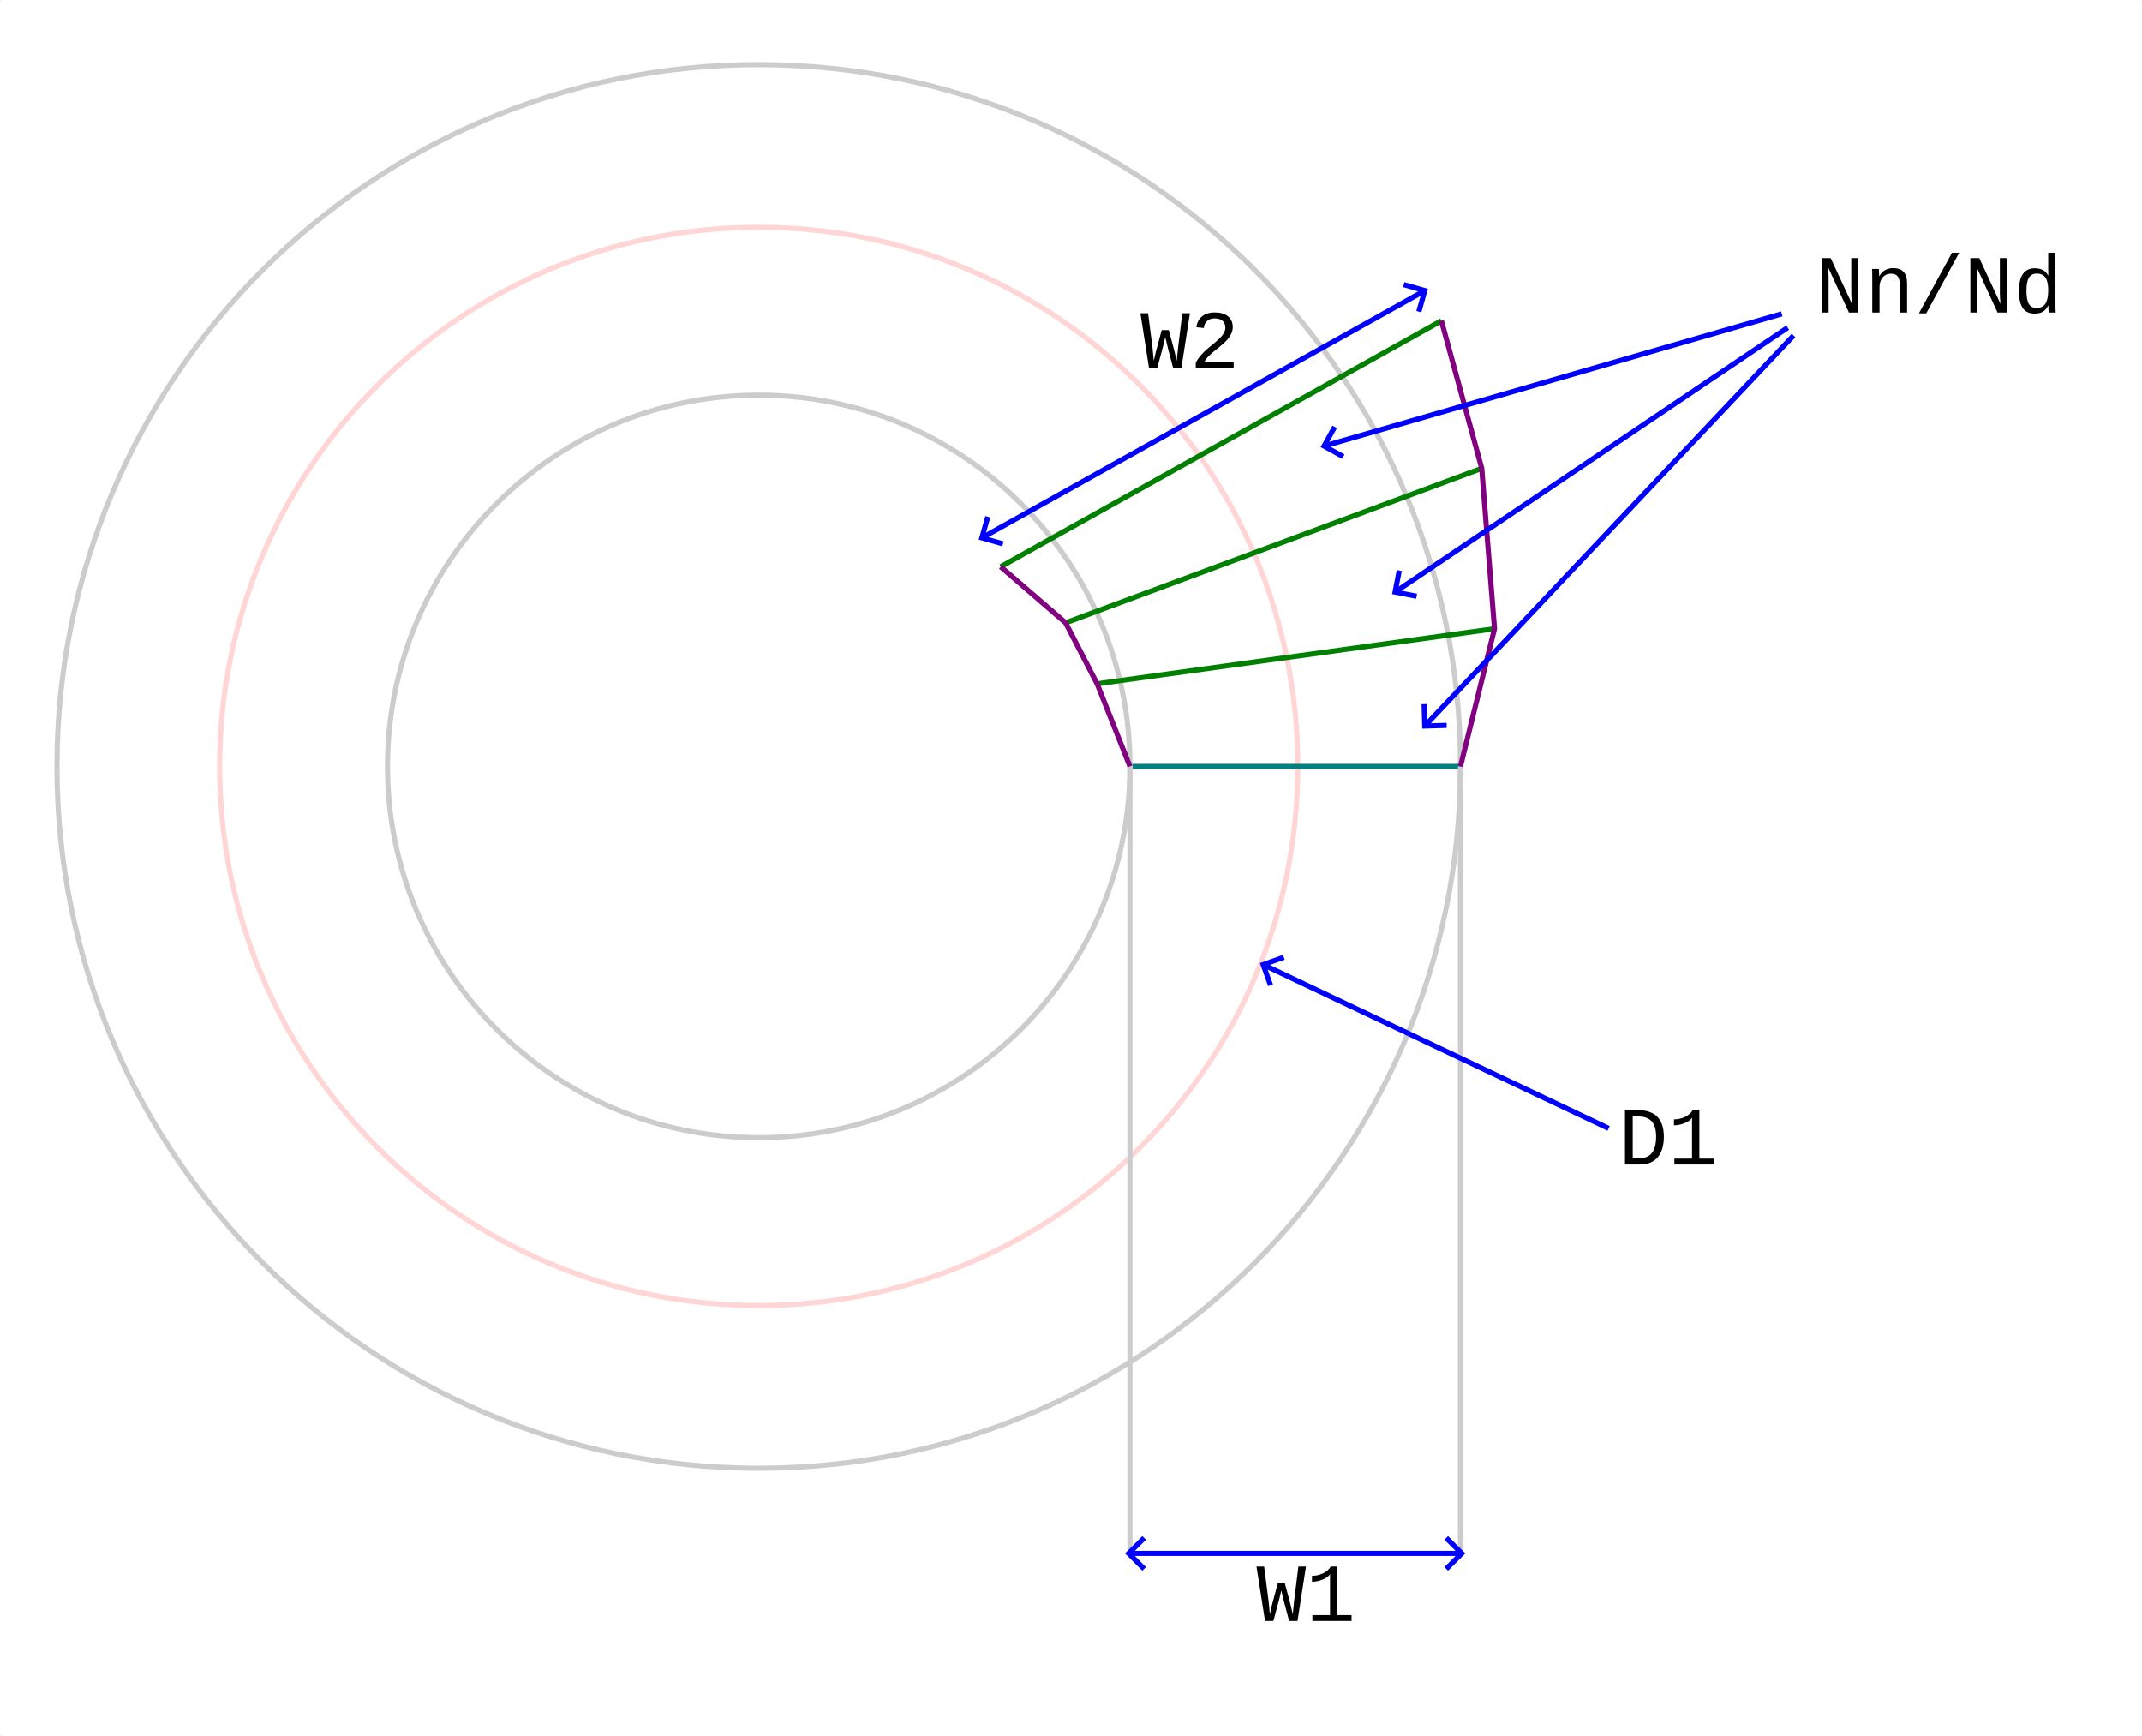
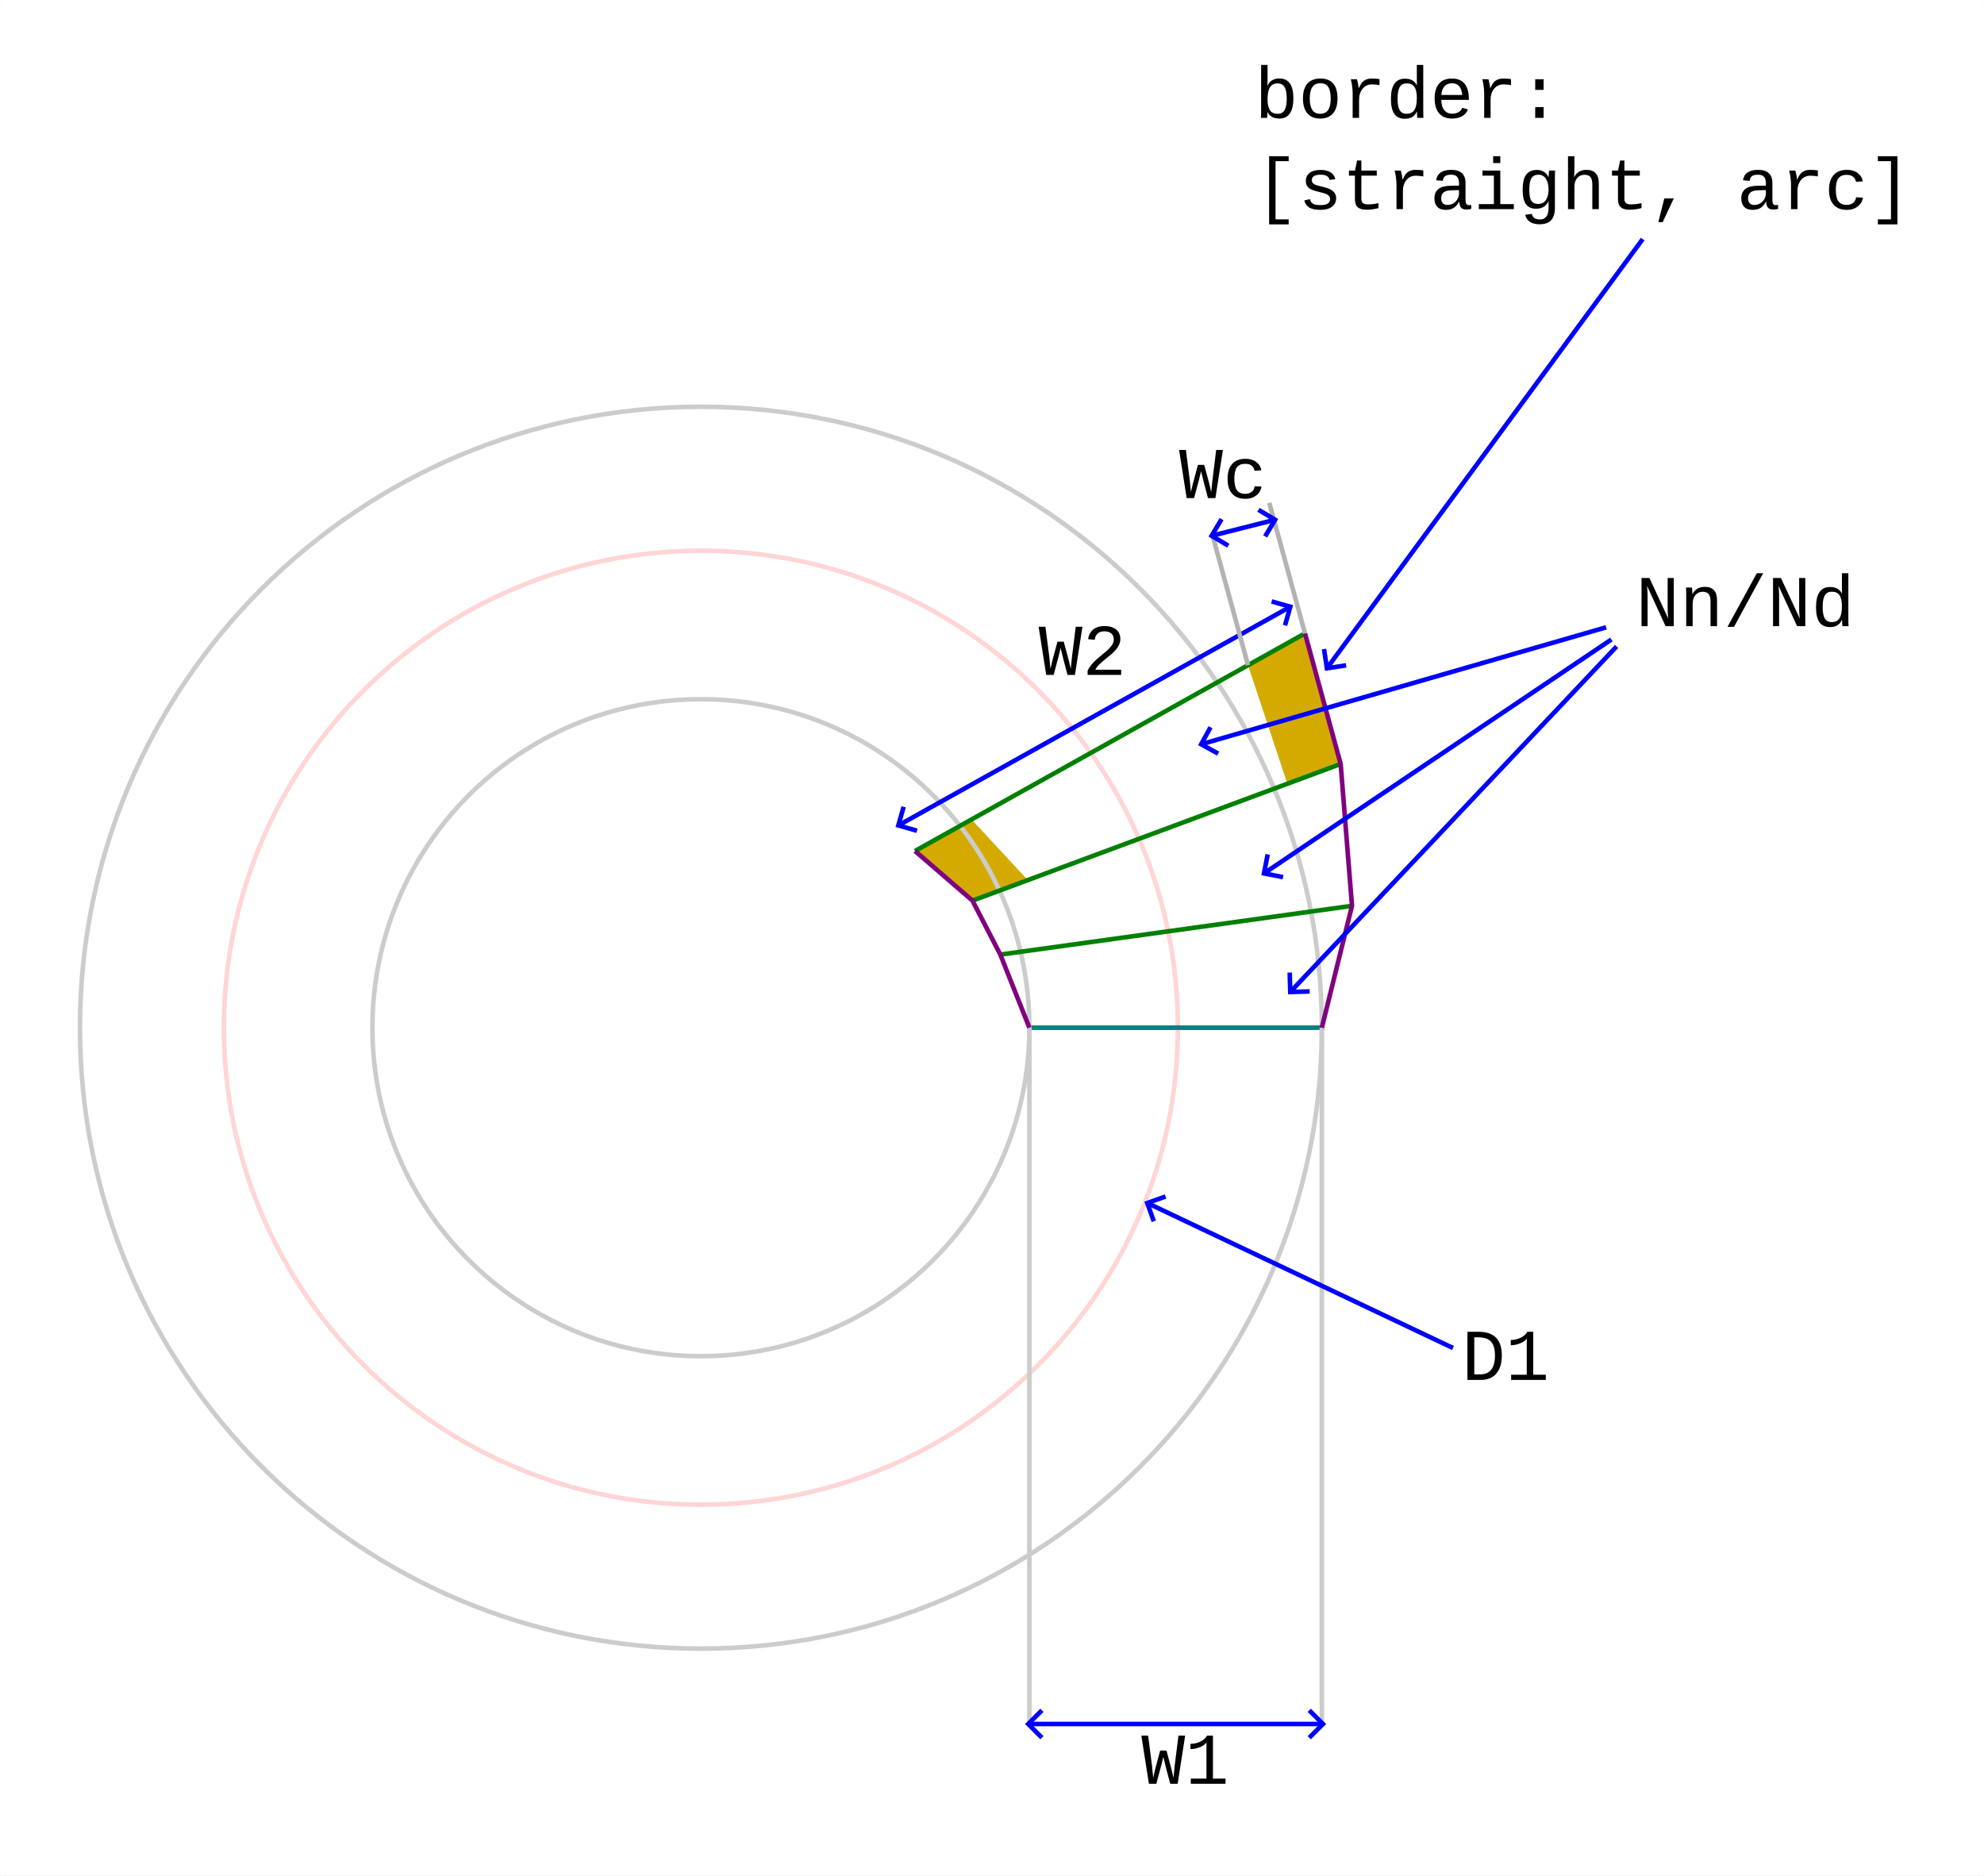
- <svg xmlns="http://www.w3.org/2000/svg" width="415.126" height="336.399" viewBox="0 0 109.835 89.006" version="1.1" id="svg1">
+ <svg xmlns="http://www.w3.org/2000/svg" width="434.538" height="410.812" viewBox="0 0 114.972 108.694" version="1.1" id="svg1">
  <defs id="defs1">
+     <rect x="542.731" y="201.94" width="38.015" height="24.804" id="rect34" />
+     <rect x="376.715" y="93.035" width="171.199" height="45.755" id="rect32" />
    <rect x="468.225" y="438.484" width="40.417" height="22.115" id="rect18" />
    <rect x="450.686" y="460.218" width="64.819" height="34.316" id="rect17" />
    <rect x="451.829" y="366.039" width="48.424" height="33.172" id="rect16" />
    <rect x="475.851" y="281.774" width="65.201" height="35.46" id="rect15" />
    <marker style="overflow:visible" id="ArrowWide" refX="0" refY="0" orient="auto-start-reverse" markerWidth="1" markerHeight="1" viewBox="0 0 1 1" preserveAspectRatio="xMidYMid">
      <path style="fill:none;stroke:context-stroke;stroke-width:1;stroke-linecap:butt" d="M 3,-3 0,0 3,3" transform="rotate(180,0.125,0)" id="path10" />
    </marker>
  </defs>
-   <g id="layer1" transform="translate(-28.68711,-41.81278)">
-     <rect style="fill:#ffffff;stroke:#ffffff;stroke-width:0.265;stroke-linejoin:round" id="rect19" width="109.571" height="88.741" x="28.819" y="41.945" />
-     <circle style="fill:#ffffff;stroke:#cccccc;stroke-width:0.265;stroke-linejoin:round" id="path1-3-1" cx="67.592" cy="81.11" r="35.984" />
-     <circle style="fill:#ffffff;stroke:#ffd5d5;stroke-width:0.265;stroke-linejoin:round" id="path1" cx="67.592" cy="81.11" r="27.642" />
-     <circle style="fill:#ffffff;stroke:#cccccc;stroke-width:0.265;stroke-linejoin:round" id="path1-3" cx="67.592" cy="81.11" r="19.036" />
+   <g id="layer1" transform="translate(-26.97507,-21.55359)">
+     <rect style="fill:#ffffff;stroke:#ffffff;stroke-width:0.265;stroke-linejoin:round" id="rect19" width="114.707" height="108.429" x="27.107" y="21.686" />
+     <path style="fill:#d4aa00;stroke:none;stroke-width:0.265;stroke-linejoin:round" d="m 102.598,58.26 2.068,7.566 -3.085,1.157 -2.285,-6.881 z" id="path18" />
+     <path style="fill:#d4aa00;stroke:none;stroke-width:0.265;stroke-linejoin:round" d="m 80,70.87 3.329,2.875 3.165,-1.232 -3.211,-3.463 z" id="path17" />
+     <circle style="fill:none;stroke:#cccccc;stroke-width:0.265;stroke-linejoin:round" id="path1-3-1" cx="67.592" cy="81.11" r="35.984" />
+     <circle style="fill:none;stroke:#ffd5d5;stroke-width:0.265;stroke-linejoin:round" id="path1" cx="67.592" cy="81.11" r="27.642" />
+     <circle style="fill:none;stroke:#cccccc;stroke-width:0.265;stroke-linejoin:round" id="path1-3" cx="67.592" cy="81.11" r="19.036" />
    <path style="fill:#ffffff;stroke:#008080;stroke-width:0.265;stroke-linejoin:round" d="M 86.76,81.11 H 103.708" id="path2" />
    <path style="fill:#ffffff;stroke:#008000;stroke-width:0.265;stroke-linejoin:round" d="M 84.944,76.873 105.322,74.048" id="path3" />
    <path style="fill:#ffffff;stroke:#008000;stroke-width:0.265;stroke-linejoin:round" d="M 83.329,73.746 104.666,65.826" id="path4" />
    <path style="fill:#ffffff;stroke:#cccccc;stroke-width:0.265;stroke-linejoin:round" d="M 86.627,81.11 V 121.463" id="path5" />
    <path style="fill:#ffffff;stroke:#cccccc;stroke-width:0.265;stroke-linejoin:round" d="M 103.576,81.11 V 121.463" id="path5-6" />
    <path style="fill:#ffffff;stroke:#008000;stroke-width:0.265;stroke-linejoin:round" d="M 80,70.87 102.598,58.26" id="path6" />
    <path style="fill:none;stroke:#800080;stroke-width:0.265;stroke-linejoin:round" d="M 86.627,81.11 84.944,76.873 83.329,73.746 80,70.87" id="path7" />
    <path style="fill:none;stroke:#800080;stroke-width:0.265;stroke-linejoin:round" d="m 103.576,81.11 1.746,-7.062 -0.656,-8.222 -2.068,-7.566" id="path8" />
    <path style="fill:none;stroke:#0000ff;stroke-width:0.265;stroke-linejoin:round;marker-start:url(#ArrowWide);marker-end:url(#ArrowWide)" d="m 86.627,121.463 16.948,-10e-6" id="path9" />
    <path style="fill:none;stroke:#0000ff;stroke-width:0.265;stroke-linejoin:round;marker-start:url(#ArrowWide);marker-end:url(#ArrowWide)" d="M 79.092,69.357 101.69,56.747" id="path11" />
    <path style="fill:none;stroke:#0000ff;stroke-width:0.265;stroke-linejoin:round;marker-start:url(#ArrowWide)" d="M 96.646,64.666 120.051,57.907" id="path12" />
    <path style="fill:none;stroke:#0000ff;stroke-width:0.265;stroke-linejoin:round;marker-start:url(#ArrowWide)" d="M 100.278,72.131 120.354,58.613" id="path13" />
    <path style="fill:none;stroke:#0000ff;stroke-width:0.265;stroke-linejoin:round;marker-start:url(#ArrowWide)" d="M 101.791,78.992 120.656,59.017" id="path14" />
    <path style="fill:none;stroke:#0000ff;stroke-width:0.265;stroke-linejoin:round;marker-start:url(#ArrowWide)" d="m 93.519,91.299 17.655,8.373" id="path15" />
-     <text xml:space="preserve" transform="matrix(0.2645833,0,0,0.2645833,-4.136209,-20.47928)" id="text15" style="font-size:16px;line-height:normal;font-family:'Liberation Mono';-inkscape-font-specification:'Liberation Mono';text-decoration-color:#000000;white-space:pre;shape-inside:url(#rect15);fill:#000000;stroke-width:1;-inkscape-stroke:none;stop-color:#000000">
-       <tspan x="475.852" y="296.01" id="tspan1">Nn/Nd</tspan>
+     <text xml:space="preserve" transform="matrix(0.2645833,0,0,0.2645833,-7.868886,0.9079483)" id="text16" style="font-size:16px;line-height:normal;font-family:'Liberation Mono';-inkscape-font-specification:'Liberation Mono';text-decoration-color:#000000;white-space:pre;shape-inside:url(#rect16);display:inline;fill:#000000;stroke-width:1;-inkscape-stroke:none;stop-color:#000000">
+       <tspan x="451.83" y="380.276" id="tspan1">D1</tspan>
    </text>
-     <text xml:space="preserve" transform="matrix(0.2645833,0,0,0.2645833,-7.868886,0.9079483)" id="text16" style="font-size:16px;line-height:normal;font-family:'Liberation Mono';-inkscape-font-specification:'Liberation Mono';text-decoration-color:#000000;white-space:pre;shape-inside:url(#rect16);fill:#000000;stroke-width:1;-inkscape-stroke:none;stop-color:#000000">
-       <tspan x="451.83" y="380.276" id="tspan2">D1</tspan>
+     <text xml:space="preserve" transform="matrix(0.2645833,0,0,0.2645833,-26.12874,-0.6052989)" id="text17" style="font-size:16px;line-height:normal;font-family:'Liberation Mono';-inkscape-font-specification:'Liberation Mono';text-decoration-color:#000000;white-space:pre;shape-inside:url(#rect17);display:inline;fill:#000000;stroke-width:1;-inkscape-stroke:none;stop-color:#000000">
+       <tspan x="450.686" y="474.455" id="tspan2">W1</tspan>
    </text>
-     <text xml:space="preserve" transform="matrix(0.2645833,0,0,0.2645833,-26.12874,-0.6052989)" id="text17" style="font-size:16px;line-height:normal;font-family:'Liberation Mono';-inkscape-font-specification:'Liberation Mono';text-decoration-color:#000000;white-space:pre;shape-inside:url(#rect17);fill:#000000;stroke-width:1;-inkscape-stroke:none;stop-color:#000000">
-       <tspan x="450.686" y="474.455" id="tspan3">W1</tspan>
+     <text xml:space="preserve" transform="matrix(0.2645833,0,0,0.2645833,-36.72147,-59.11753)" id="text18" style="font-size:16px;line-height:normal;font-family:'Liberation Mono';-inkscape-font-specification:'Liberation Mono';text-decoration-color:#000000;white-space:pre;shape-inside:url(#rect18);display:inline;fill:#000000;stroke-width:1;-inkscape-stroke:none;stop-color:#000000">
+       <tspan x="468.225" y="452.721" id="tspan3">W2</tspan>
    </text>
-     <text xml:space="preserve" transform="matrix(0.2645833,0,0,0.2645833,-36.72147,-59.11753)" id="text18" style="font-size:16px;line-height:normal;font-family:'Liberation Mono';-inkscape-font-specification:'Liberation Mono';text-decoration-color:#000000;white-space:pre;shape-inside:url(#rect18);fill:#000000;stroke-width:1;-inkscape-stroke:none;stop-color:#000000">
-       <tspan x="468.225" y="452.721" id="tspan4">W2</tspan>
+     <text xml:space="preserve" transform="scale(0.2645833)" id="text32" style="font-size:16px;line-height:normal;font-family:'Liberation Mono';-inkscape-font-specification:'Liberation Mono';text-decoration-color:#000000;white-space:pre;shape-inside:url(#rect32);fill:#000000;stroke-width:1;-inkscape-stroke:none;stop-color:#000000">
+       <tspan x="376.715" y="107.272" id="tspan4">border:
+ </tspan>
+       <tspan x="376.715" y="127.272" id="tspan5">[straight, arc]</tspan>
+     </text>
+     <path style="fill:none;stroke:#0000ff;stroke-width:0.265;stroke-linejoin:round;marker-start:url(#ArrowWide)" d="M 103.91,60.227 122.169,35.41" id="path33" />
+     <text xml:space="preserve" transform="matrix(0.2645833,0,0,0.2645833,-4.136209,-20.47928)" id="text15" style="font-size:16px;line-height:normal;font-family:'Liberation Mono';-inkscape-font-specification:'Liberation Mono';text-decoration-color:#000000;white-space:pre;shape-inside:url(#rect15);display:inline;fill:#000000;stroke:none;stroke-width:1;-inkscape-stroke:none;stop-color:#000000">
+       <tspan x="475.852" y="296.01" id="tspan6">Nn/Nd</tspan>
+     </text>
+     <path style="fill:none;stroke:#b3b3b3;stroke-width:0.265;stroke-linejoin:round" d="m 102.598,58.26 -2.068,-7.566" id="path34" />
+     <path style="fill:none;stroke:#b3b3b3;stroke-width:0.265;stroke-linejoin:round" d="m 99.297,60.102 -2.068,-7.566" id="path34-3" />
+     <path style="fill:#0000ff;stroke:#0000ff;stroke-width:0.265;stroke-linejoin:round;marker-start:url(#ArrowWide);marker-end:url(#ArrowWide)" d="m 100.802,51.689 -3.549,0.898" id="path34-3-1" />
+     <text xml:space="preserve" transform="matrix(0.2645833,0,0,0.2645833,-48.2939,-6.77684)" id="text34" style="font-size:16px;line-height:normal;font-family:'Liberation Mono';-inkscape-font-specification:'Liberation Mono';text-decoration-color:#000000;white-space:pre;shape-inside:url(#rect34);fill:#000000;stroke-width:1;-inkscape-stroke:none;stop-color:#000000">
+       <tspan x="542.73" y="216.176" id="tspan7">Wc</tspan>
    </text>
  </g>
</svg>
